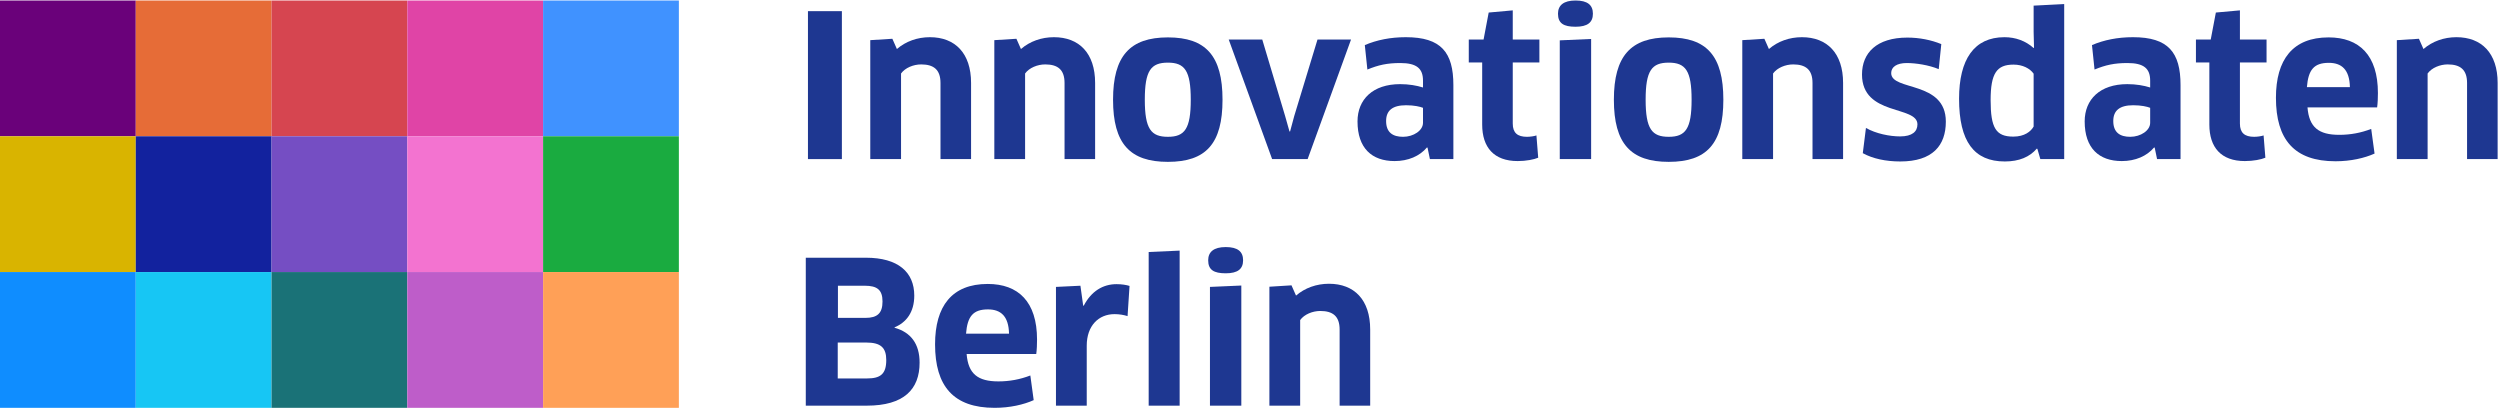
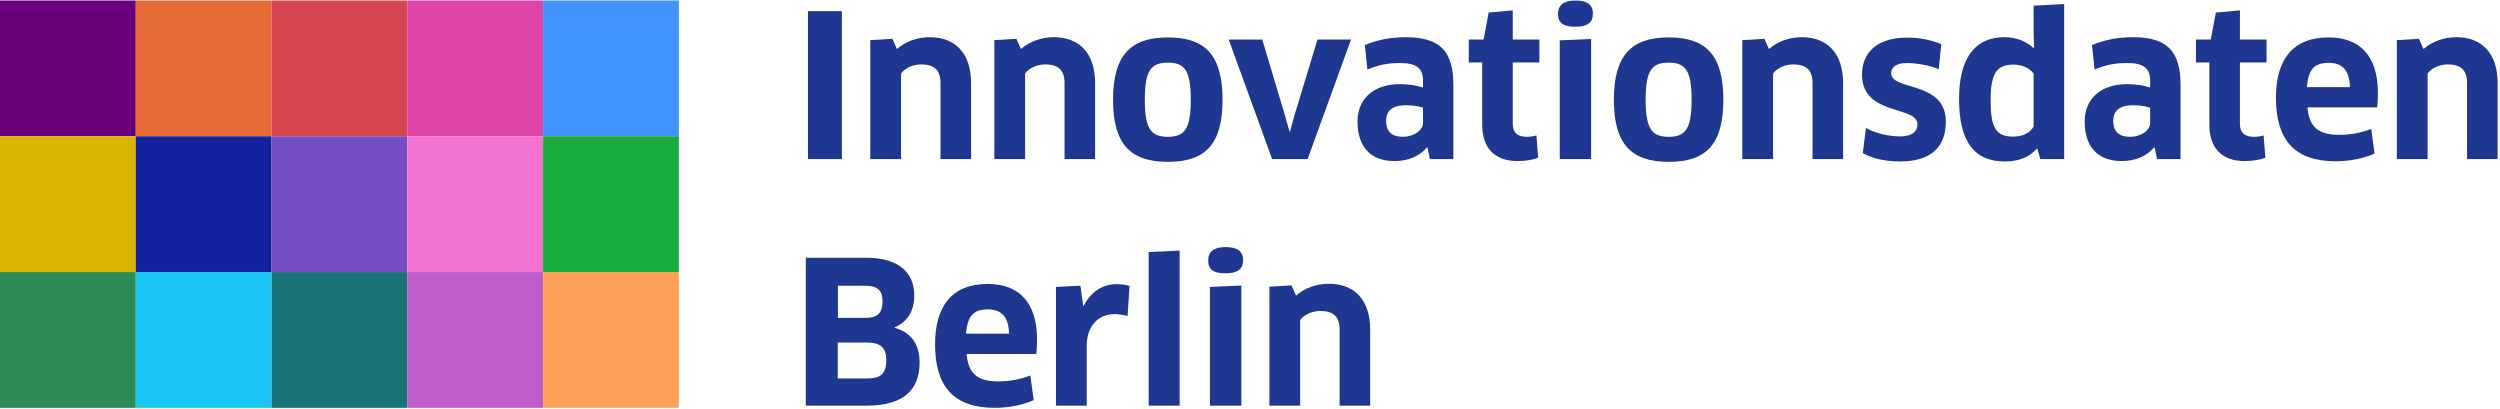
<svg xmlns="http://www.w3.org/2000/svg" width="300" height="49" viewBox="0 0 847 138" fill="none">
  <path d="M0 7.62939e-06H46V46H0V7.62939e-06Z" fill="#6A017A" />
  <path d="M46 7.62939e-06H92V46H46V7.62939e-06Z" fill="#E66C37" />
  <path d="M92 7.62939e-06H138V46H92V7.62939e-06Z" fill="#D64550" />
  <path d="M138 7.62939e-06H184V46H138V7.62939e-06Z" fill="#E044A6" />
  <path d="M184 7.62939e-06H230V46H184V7.62939e-06Z" fill="#4092FF" />
  <path d="M0 46H46V92H0V46Z" fill="#D9B400" />
  <path d="M46 46H92V92H46V46Z" fill="#12229E" />
  <path d="M92 46H138V92H92V46Z" fill="#754EC3" />
  <path d="M138 46H184V92H138V46Z" fill="#F373D0" />
  <path d="M184 46H230V92H184V46Z" fill="#1AAB40" />
-   <path d="M0 92H46V138H0V92Z" fill="#0F8DFF" />
+   <path d="M0 92H46V138H0V92Z" fill="#2D8B57" />
  <path d="M46 92H92V138H46V92Z" fill="#17C6F4" />
  <path d="M92 92H138V138H92V92Z" fill="#1A7277" />
  <path d="M138 92H184V138H138V92Z" fill="#BE5DC9" />
  <path d="M184 92H230V138H184V92Z" fill="#FFA057" />
  <path d="M464.22 137.265H453.862V111.469C453.862 106.992 451.59 105.187 447.313 105.187C444.706 105.187 441.899 106.323 440.496 108.261V137.265H430.071V96.968L437.556 96.5L439.093 99.975C442.1 97.368 446.043 95.965 450.253 95.965C458.807 95.965 464.22 101.378 464.22 111.469V137.265Z" fill="#1E3791" />
  <path d="M420.559 137.265H409.933V97.034L420.559 96.567V137.265ZM421.16 88.013C421.16 90.953 419.356 92.423 415.28 92.423C411.27 92.423 409.332 91.287 409.332 88.013C409.332 85.139 411.27 83.535 415.28 83.535C419.356 83.535 421.16 85.072 421.16 88.013Z" fill="#1E3791" />
  <path d="M399.663 137.265H389.171V85.206L399.663 84.738V137.265Z" fill="#1E3791" />
  <path d="M368.186 137.265H357.761V97.034L366.047 96.633L366.983 103.383H367.184C369.723 98.504 373.666 96.099 378.277 96.099C380.081 96.099 381.618 96.366 382.688 96.7L382.019 106.925C380.75 106.524 379.213 106.257 377.609 106.257C372.196 106.257 368.186 110.199 368.186 116.949V137.265Z" fill="#1E3791" />
  <path d="M336.982 138C323.015 138 316.8 130.649 316.8 116.481C316.8 103.584 322.48 96.032 334.643 96.032C345.001 96.032 351.35 102.047 351.35 114.878C351.35 116.415 351.283 118.353 351.083 119.756H327.492C328.027 126.506 331.302 129.045 338.252 129.045C342.061 129.045 345.603 128.377 349.078 127.04L350.214 135.394C346.806 136.931 342.128 138 336.982 138ZM327.292 112.873H341.86C341.727 106.925 339.054 104.653 334.71 104.653C329.698 104.653 327.76 106.992 327.292 112.873Z" fill="#1E3791" />
  <path d="M311.56 122.696C311.56 131.718 306.28 137.265 293.65 137.265H273V87.144H293.383C304.276 87.144 309.755 92.022 309.755 99.975C309.755 105.588 307.082 109.063 303.073 110.734V110.868C308.619 112.405 311.56 116.348 311.56 122.696ZM300.266 121.828C300.266 117.617 298.395 115.88 293.516 115.88H283.826V128.043H293.784C298.261 128.043 300.266 126.572 300.266 121.828ZM298.996 101.98C298.996 98.037 297.192 96.633 292.982 96.633H283.893V107.526H293.249C297.259 107.526 298.996 105.922 298.996 101.98Z" fill="#1E3791" />
  <path d="M846.198 53.73H835.839V27.934C835.839 23.457 833.567 21.652 829.29 21.652C826.684 21.652 823.877 22.788 822.474 24.726V53.73H812.048V13.432L819.533 12.965L821.07 16.44C824.077 13.833 828.02 12.43 832.23 12.43C840.784 12.43 846.198 17.843 846.198 27.934V53.73Z" fill="#1E3791" />
  <path d="M791.269 54.465C777.302 54.465 771.087 47.114 771.087 32.946C771.087 20.049 776.768 12.497 788.93 12.497C799.289 12.497 805.638 18.511 805.638 31.342C805.638 32.88 805.571 34.818 805.37 36.221H781.78C782.315 42.971 785.589 45.51 792.539 45.51C796.348 45.51 799.89 44.842 803.365 43.505L804.501 51.859C801.093 53.396 796.415 54.465 791.269 54.465ZM781.579 29.338H796.148C796.014 23.39 793.341 21.118 788.997 21.118C783.985 21.118 782.047 23.457 781.579 29.338Z" fill="#1E3791" />
  <path d="M767.908 20.984H758.886V41.701C758.886 44.842 760.49 46.178 763.698 46.178C764.767 46.178 766.17 45.978 766.905 45.71L767.507 53.262C766.103 53.864 763.43 54.398 760.557 54.398C752.47 54.398 748.528 49.72 748.528 42.035V20.984H743.983V13.232H748.995L750.733 4.077L758.886 3.341V13.232H767.908V20.984Z" fill="#1E3791" />
  <path d="M730.814 53.73L730.012 49.854L729.812 49.787C727.339 52.727 723.463 54.398 718.852 54.398C711.167 54.398 706.288 50.054 706.288 40.966C706.288 33.481 711.501 28.335 720.723 28.335C723.731 28.335 726.337 28.803 728.475 29.471V27.132C728.475 23.056 726.337 21.184 720.79 21.184C716.313 21.184 713.372 21.853 709.63 23.39L708.761 15.103C712.838 13.366 717.449 12.43 722.661 12.43C734.624 12.43 738.767 17.576 738.767 28.669V53.73H730.814ZM728.475 41.433V36.355C727.473 35.953 725.468 35.486 722.728 35.486C718.117 35.486 715.979 37.29 715.979 40.832C715.979 44.775 718.318 46.178 721.726 46.178C725.268 46.178 728.475 44.04 728.475 41.433Z" fill="#1E3791" />
  <path d="M699.351 53.73H691.265L690.262 50.255L690.062 50.188C687.656 52.995 684.114 54.532 679.236 54.532C668.811 54.532 663.732 47.782 663.732 33.28C663.732 19.982 668.811 12.43 679.102 12.43C682.911 12.43 686.32 13.7 688.993 16.105L689.126 15.972L688.993 10.626V1.737L699.351 1.203V53.73ZM688.993 42.703V24.793C687.723 22.989 685.25 21.719 682.176 21.719C676.496 21.719 674.424 24.66 674.424 33.748C674.424 43.238 676.229 46.111 682.109 46.111C685.919 46.111 688.057 44.374 688.993 42.703Z" fill="#1E3791" />
  <path d="M659.249 41.032C659.249 49.119 654.771 54.532 643.812 54.532C638.933 54.532 634.522 53.596 631.114 51.725L632.183 43.171C635.525 45.109 640.27 46.044 643.745 46.044C647.888 46.044 649.626 44.374 649.626 41.968C649.626 35.486 630.847 39.228 630.847 25.061C630.847 17.776 635.792 12.564 646.217 12.564C650.294 12.564 654.303 13.366 657.712 14.769L656.843 23.256C653.502 21.853 649.024 21.184 646.017 21.184C642.609 21.184 640.737 22.521 640.737 24.593C640.737 30.741 659.249 27.065 659.249 41.032Z" fill="#1E3791" />
  <path d="M624.438 53.73H614.079V27.934C614.079 23.457 611.807 21.652 607.53 21.652C604.924 21.652 602.117 22.788 600.714 24.726V53.73H590.289V13.432L597.773 12.965L599.31 16.44C602.318 13.833 606.261 12.43 610.471 12.43C619.025 12.43 624.438 17.843 624.438 27.934V53.73Z" fill="#1E3791" />
  <path d="M583.872 33.615C583.872 48.517 578.259 54.665 565.361 54.665C552.53 54.665 546.782 48.517 546.782 33.615C546.782 18.779 552.53 12.497 565.361 12.497C578.259 12.497 583.872 18.779 583.872 33.615ZM557.542 33.615C557.542 43.572 559.68 46.178 565.361 46.178C571.041 46.178 573.113 43.505 573.113 33.615C573.113 23.724 571.041 21.051 565.361 21.051C559.614 21.051 557.542 23.724 557.542 33.615Z" fill="#1E3791" />
  <path d="M539.074 53.73H528.449V13.499L539.074 13.031V53.73ZM539.676 4.477C539.676 7.418 537.872 8.888 533.795 8.888C529.785 8.888 527.847 7.752 527.847 4.477C527.847 1.604 529.785 0 533.795 0C537.872 0 539.676 1.537 539.676 4.477Z" fill="#1E3791" />
  <path d="M521.544 20.984H512.523V41.701C512.523 44.842 514.126 46.178 517.334 46.178C518.403 46.178 519.807 45.978 520.542 45.71L521.143 53.262C519.74 53.864 517.067 54.398 514.193 54.398C506.107 54.398 502.164 49.72 502.164 42.035V20.984H497.62V13.232H502.632L504.37 4.077L512.523 3.341V13.232H521.544V20.984Z" fill="#1E3791" />
  <path d="M484.451 53.73L483.649 49.854L483.449 49.787C480.976 52.727 477.1 54.398 472.489 54.398C464.804 54.398 459.925 50.054 459.925 40.966C459.925 33.481 465.138 28.335 474.36 28.335C477.367 28.335 479.974 28.803 482.112 29.471V27.132C482.112 23.056 479.974 21.184 474.427 21.184C469.949 21.184 467.009 21.853 463.267 23.39L462.398 15.103C466.474 13.366 471.085 12.43 476.298 12.43C488.26 12.43 492.404 17.576 492.404 28.669V53.73H484.451ZM482.112 41.433V36.355C481.11 35.953 479.105 35.486 476.365 35.486C471.754 35.486 469.615 37.29 469.615 40.832C469.615 44.775 471.954 46.178 475.362 46.178C478.904 46.178 482.112 44.04 482.112 41.433Z" fill="#1E3791" />
  <path d="M446.367 13.232H457.728L443.026 53.73H430.997L416.294 13.232H427.655L435.407 39.161L436.878 44.374H437.078L438.481 39.161L446.367 13.232Z" fill="#1E3791" />
  <path d="M414.191 33.615C414.191 48.517 408.578 54.665 395.68 54.665C382.849 54.665 377.102 48.517 377.102 33.615C377.102 18.779 382.849 12.497 395.68 12.497C408.578 12.497 414.191 18.779 414.191 33.615ZM387.861 33.615C387.861 43.572 390 46.178 395.68 46.178C401.36 46.178 403.432 43.505 403.432 33.615C403.432 23.724 401.36 21.051 395.68 21.051C389.933 21.051 387.861 23.724 387.861 33.615Z" fill="#1E3791" />
  <path d="M371.026 53.73H360.668V27.934C360.668 23.457 358.396 21.652 354.119 21.652C351.512 21.652 348.706 22.788 347.302 24.726V53.73H336.877V13.432L344.362 12.965L345.899 16.44C348.906 13.833 352.849 12.43 357.059 12.43C365.613 12.43 371.026 17.843 371.026 27.934V53.73Z" fill="#1E3791" />
  <path d="M328.998 53.73H318.639V27.934C318.639 23.457 316.367 21.652 312.09 21.652C309.484 21.652 306.677 22.788 305.274 24.726V53.73H294.848V13.432L302.333 12.965L303.87 16.44C306.877 13.833 310.82 12.43 315.03 12.43C323.584 12.43 328.998 17.843 328.998 27.934V53.73Z" fill="#1E3791" />
  <path d="M273.735 53.73V3.609H285.23V53.73H273.735Z" fill="#1E3791" />
</svg>
